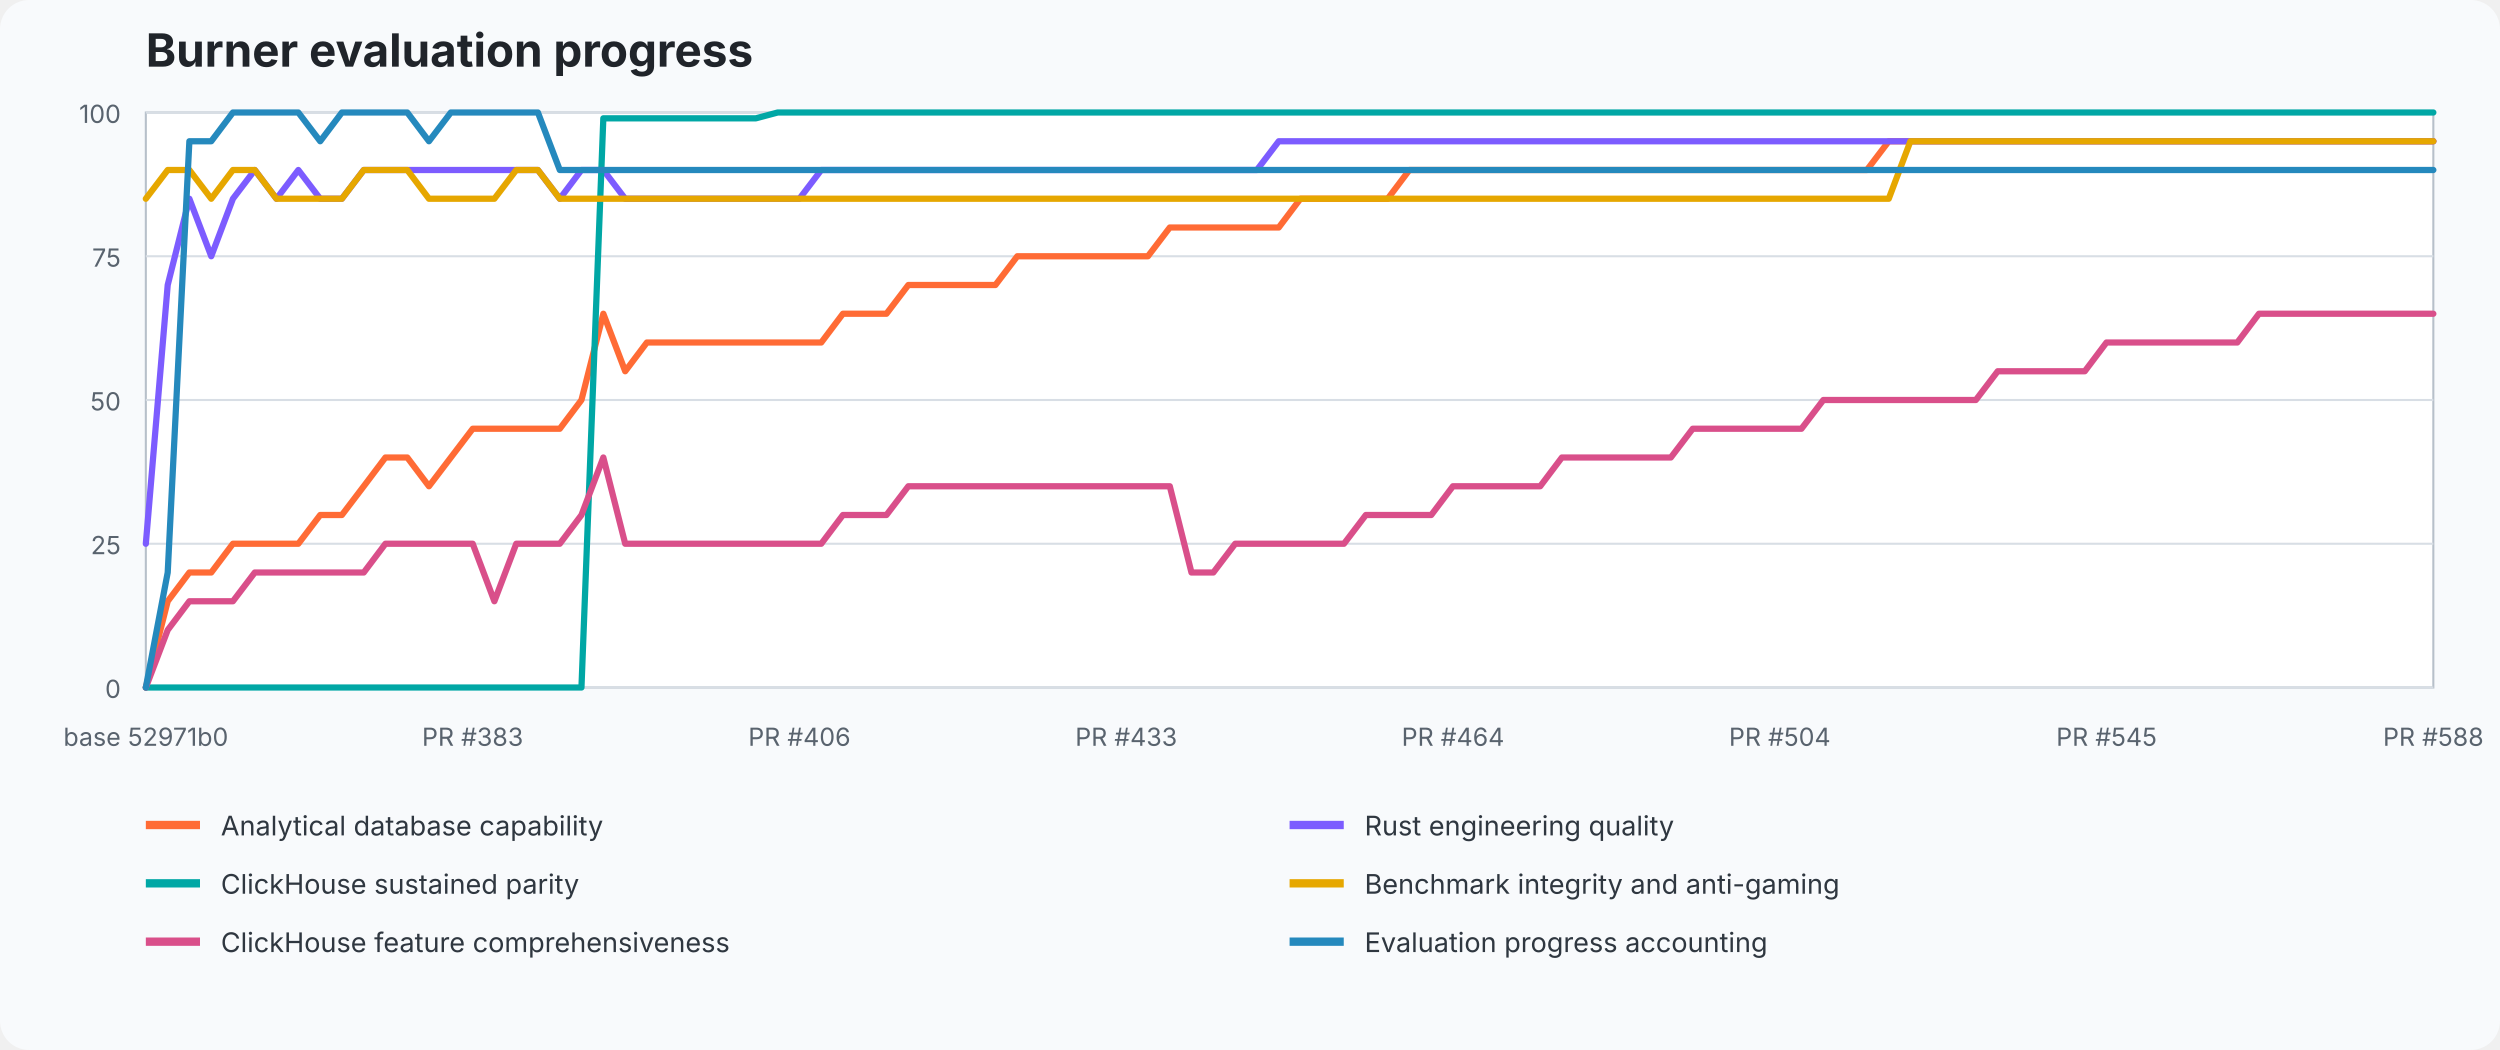
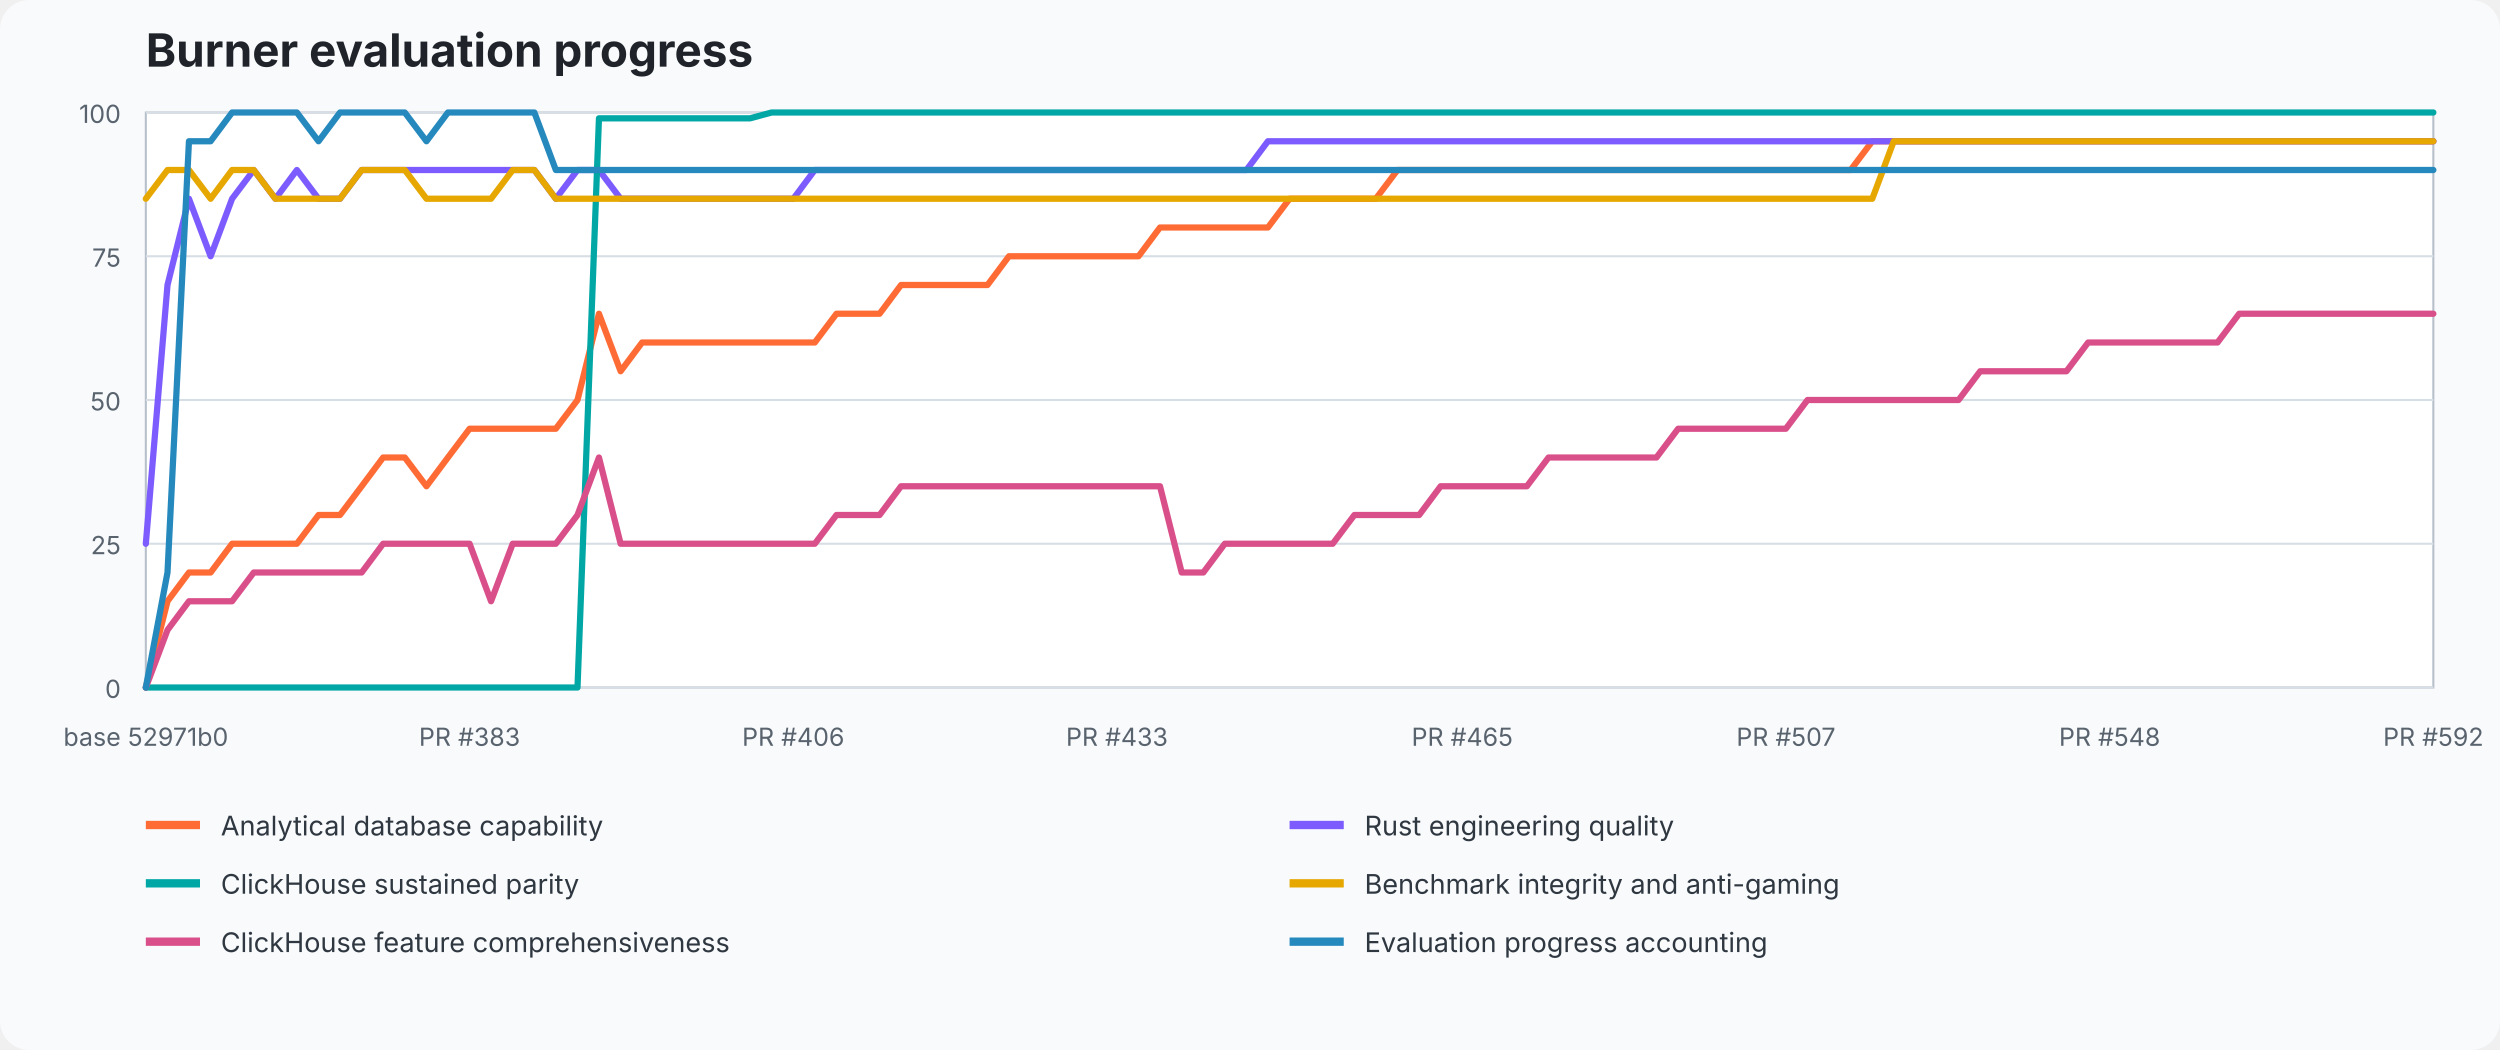
<svg xmlns="http://www.w3.org/2000/svg" width="1200" height="504" viewBox="0 0 1200 504" role="img" aria-labelledby="title desc">
  <style>text{font-family:ui-sans-serif,system-ui,-apple-system,BlinkMacSystemFont,"Segoe UI",sans-serif}.title{font-size:22px;font-weight:700;fill:#20242a}.axis{font-size:12px;fill:#59636e}.legend{font-size:13px;fill:#2f3740}.grid{stroke:#d8dee5;stroke-width:1}.plot{fill:#fff;stroke:#b7c0ca}</style>
  <rect width="100%" height="100%" fill="#f8fafc" rx="14" />
  <text x="70" y="32" class="title">Burner evaluation progress</text>
  <rect x="70" y="54" width="1098" height="276" class="plot" />
  <line x1="70" y1="330" x2="1168" y2="330" class="grid" />
  <text x="58" y="335" text-anchor="end" class="axis">0</text>
  <line x1="70" y1="261" x2="1168" y2="261" class="grid" />
  <text x="58" y="266" text-anchor="end" class="axis">25</text>
  <line x1="70" y1="192" x2="1168" y2="192" class="grid" />
  <text x="58" y="197" text-anchor="end" class="axis">50</text>
  <line x1="70" y1="123" x2="1168" y2="123" class="grid" />
  <text x="58" y="128" text-anchor="end" class="axis">75</text>
  <line x1="70" y1="54" x2="1168" y2="54" class="grid" />
  <text x="58" y="59" text-anchor="end" class="axis">100</text>
-   <polyline points="70.0,330.0 80.5,288.6 90.9,274.8 101.4,274.8 111.8,261.0 122.3,261.0 132.7,261.0 143.2,261.0 153.7,247.2 164.1,247.2 174.6,233.4 185.0,219.6 195.5,219.6 205.9,233.4 216.4,219.6 226.9,205.8 237.3,205.8 247.8,205.8 258.2,205.8 268.7,205.8 279.1,192.0 289.6,150.6 300.1,178.2 310.5,164.4 321.0,164.4 331.4,164.4 341.9,164.4 352.3,164.4 362.8,164.4 373.3,164.4 383.7,164.4 394.2,164.4 404.6,150.6 415.1,150.6 425.5,150.6 436.0,136.8 446.5,136.8 456.9,136.8 467.4,136.8 477.8,136.8 488.3,123.0 498.7,123.0 509.2,123.0 519.7,123.0 530.1,123.0 540.6,123.0 551.0,123.0 561.5,109.2 571.9,109.2 582.4,109.2 592.9,109.2 603.3,109.2 613.8,109.2 624.2,95.4 634.7,95.4 645.1,95.4 655.6,95.4 666.1,95.4 676.5,81.6 687.0,81.6 697.4,81.6 707.9,81.6 718.3,81.6 728.8,81.6 739.3,81.6 749.7,81.6 760.2,81.6 770.6,81.6 781.1,81.6 791.5,81.6 802.0,81.6 812.5,81.6 822.9,81.6 833.4,81.6 843.8,81.6 854.3,81.6 864.7,81.6 875.2,81.6 885.7,81.6 896.1,81.6 906.6,67.8 917.0,67.8 927.5,67.8 937.9,67.8 948.4,67.8 958.9,67.8 969.3,67.8 979.8,67.8 990.2,67.8 1000.7,67.8 1011.1,67.8 1021.6,67.8 1032.1,67.8 1042.5,67.8 1053.0,67.8 1063.4,67.8 1073.9,67.8 1084.3,67.8 1094.8,67.8 1105.3,67.8 1115.7,67.8 1126.2,67.8 1136.6,67.8 1147.1,67.8 1157.5,67.8 1168.0,67.8" fill="none" stroke="#ff6b35" stroke-width="3" stroke-linejoin="round" stroke-linecap="round" />
-   <polyline points="70.0,261.0 80.5,136.8 90.9,95.4 101.4,123.0 111.8,95.4 122.3,81.6 132.7,95.4 143.2,81.6 153.7,95.4 164.1,95.4 174.6,81.6 185.0,81.6 195.5,81.6 205.9,81.6 216.4,81.6 226.9,81.6 237.3,81.6 247.8,81.6 258.2,81.6 268.7,95.4 279.1,81.6 289.6,81.6 300.1,95.4 310.5,95.4 321.0,95.4 331.4,95.4 341.9,95.4 352.3,95.4 362.8,95.4 373.3,95.4 383.7,95.4 394.2,81.6 404.6,81.6 415.1,81.6 425.5,81.6 436.0,81.6 446.5,81.6 456.9,81.6 467.4,81.6 477.8,81.6 488.3,81.6 498.7,81.6 509.2,81.6 519.7,81.6 530.1,81.6 540.6,81.6 551.0,81.6 561.5,81.6 571.9,81.6 582.4,81.6 592.9,81.6 603.3,81.6 613.8,67.8 624.2,67.8 634.7,67.8 645.1,67.8 655.6,67.8 666.1,67.8 676.5,67.8 687.0,67.8 697.4,67.8 707.9,67.8 718.3,67.8 728.8,67.8 739.3,67.8 749.7,67.8 760.2,67.8 770.6,67.8 781.1,67.8 791.5,67.8 802.0,67.8 812.5,67.8 822.9,67.8 833.4,67.8 843.8,67.8 854.3,67.8 864.7,67.8 875.2,67.8 885.7,67.8 896.1,67.8 906.6,67.8 917.0,67.8 927.5,67.8 937.9,67.8 948.4,67.8 958.9,67.8 969.3,67.8 979.8,67.8 990.2,67.8 1000.7,67.8 1011.1,67.8 1021.6,67.8 1032.1,67.8 1042.5,67.8 1053.0,67.8 1063.4,67.8 1073.9,67.8 1084.3,67.8 1094.8,67.8 1105.3,67.8 1115.7,67.8 1126.2,67.8 1136.6,67.8 1147.1,67.8 1157.5,67.8 1168.0,67.8" fill="none" stroke="#7c5cff" stroke-width="3" stroke-linejoin="round" stroke-linecap="round" />
-   <polyline points="70.0,330.0 80.5,330.0 90.9,330.0 101.4,330.0 111.8,330.0 122.3,330.0 132.7,330.0 143.2,330.0 153.7,330.0 164.1,330.0 174.6,330.0 185.0,330.0 195.5,330.0 205.9,330.0 216.4,330.0 226.9,330.0 237.3,330.0 247.8,330.0 258.2,330.0 268.7,330.0 279.1,330.0 289.6,56.8 300.1,56.8 310.5,56.8 321.0,56.8 331.4,56.8 341.9,56.8 352.3,56.8 362.8,56.8 373.3,54.0 383.7,54.0 394.2,54.0 404.6,54.0 415.1,54.0 425.5,54.0 436.0,54.0 446.5,54.0 456.9,54.0 467.4,54.0 477.8,54.0 488.3,54.0 498.7,54.0 509.2,54.0 519.7,54.0 530.1,54.0 540.6,54.0 551.0,54.0 561.5,54.0 571.9,54.0 582.4,54.0 592.9,54.0 603.3,54.0 613.8,54.0 624.2,54.0 634.7,54.0 645.1,54.0 655.6,54.0 666.1,54.0 676.5,54.0 687.0,54.0 697.4,54.0 707.9,54.0 718.3,54.0 728.8,54.0 739.3,54.0 749.7,54.0 760.2,54.0 770.6,54.0 781.1,54.0 791.5,54.0 802.0,54.0 812.5,54.0 822.9,54.0 833.4,54.0 843.8,54.0 854.3,54.0 864.7,54.0 875.2,54.0 885.7,54.0 896.1,54.0 906.6,54.0 917.0,54.0 927.5,54.0 937.9,54.0 948.4,54.0 958.9,54.0 969.3,54.0 979.8,54.0 990.2,54.0 1000.7,54.0 1011.1,54.0 1021.6,54.0 1032.1,54.0 1042.5,54.0 1053.0,54.0 1063.4,54.0 1073.9,54.0 1084.3,54.0 1094.8,54.0 1105.3,54.0 1115.7,54.0 1126.2,54.0 1136.6,54.0 1147.1,54.0 1157.5,54.0 1168.0,54.0" fill="none" stroke="#00a7a5" stroke-width="3" stroke-linejoin="round" stroke-linecap="round" />
-   <polyline points="70.0,95.4 80.5,81.6 90.9,81.6 101.4,95.4 111.8,81.6 122.3,81.6 132.7,95.4 143.2,95.4 153.7,95.4 164.1,95.4 174.6,81.6 185.0,81.6 195.5,81.6 205.9,95.4 216.4,95.4 226.9,95.4 237.3,95.4 247.8,81.6 258.2,81.6 268.7,95.4 279.1,95.4 289.6,95.4 300.1,95.4 310.5,95.4 321.0,95.4 331.4,95.4 341.9,95.4 352.3,95.4 362.8,95.4 373.3,95.4 383.7,95.4 394.2,95.4 404.6,95.4 415.1,95.4 425.5,95.4 436.0,95.4 446.5,95.4 456.9,95.4 467.4,95.4 477.8,95.4 488.3,95.4 498.7,95.4 509.2,95.4 519.7,95.4 530.1,95.4 540.6,95.4 551.0,95.4 561.5,95.4 571.9,95.4 582.4,95.4 592.9,95.4 603.3,95.4 613.8,95.4 624.2,95.4 634.7,95.4 645.1,95.4 655.6,95.4 666.1,95.4 676.5,95.4 687.0,95.4 697.4,95.4 707.9,95.4 718.3,95.4 728.8,95.4 739.3,95.4 749.7,95.4 760.2,95.4 770.6,95.4 781.1,95.4 791.5,95.4 802.0,95.4 812.5,95.4 822.9,95.4 833.4,95.4 843.8,95.4 854.3,95.4 864.7,95.4 875.2,95.4 885.7,95.4 896.1,95.4 906.6,95.4 917.0,67.8 927.5,67.8 937.9,67.8 948.4,67.8 958.9,67.8 969.3,67.8 979.8,67.8 990.2,67.8 1000.7,67.8 1011.1,67.8 1021.6,67.8 1032.1,67.8 1042.5,67.8 1053.0,67.8 1063.4,67.8 1073.9,67.8 1084.3,67.8 1094.8,67.8 1105.3,67.8 1115.7,67.8 1126.2,67.8 1136.6,67.8 1147.1,67.8 1157.5,67.8 1168.0,67.8" fill="none" stroke="#e6a700" stroke-width="3" stroke-linejoin="round" stroke-linecap="round" />
-   <polyline points="70.0,330.0 80.5,302.4 90.9,288.6 101.4,288.6 111.8,288.6 122.3,274.8 132.7,274.8 143.2,274.8 153.7,274.8 164.1,274.8 174.6,274.8 185.0,261.0 195.5,261.0 205.9,261.0 216.4,261.0 226.9,261.0 237.3,288.6 247.8,261.0 258.2,261.0 268.7,261.0 279.1,247.2 289.6,219.6 300.1,261.0 310.5,261.0 321.0,261.0 331.4,261.0 341.9,261.0 352.3,261.0 362.8,261.0 373.3,261.0 383.7,261.0 394.2,261.0 404.6,247.2 415.1,247.2 425.5,247.2 436.0,233.4 446.5,233.4 456.9,233.4 467.4,233.4 477.8,233.4 488.3,233.4 498.7,233.4 509.2,233.4 519.7,233.4 530.1,233.4 540.6,233.4 551.0,233.4 561.5,233.4 571.9,274.8 582.4,274.8 592.9,261.0 603.3,261.0 613.8,261.0 624.2,261.0 634.7,261.0 645.1,261.0 655.6,247.2 666.1,247.2 676.5,247.2 687.0,247.2 697.4,233.4 707.9,233.4 718.3,233.4 728.8,233.4 739.3,233.4 749.7,219.6 760.2,219.6 770.6,219.6 781.1,219.6 791.5,219.6 802.0,219.6 812.5,205.8 822.9,205.8 833.4,205.8 843.8,205.8 854.3,205.8 864.7,205.8 875.2,192.0 885.7,192.0 896.1,192.0 906.6,192.0 917.0,192.0 927.5,192.0 937.9,192.0 948.4,192.0 958.9,178.2 969.3,178.2 979.8,178.2 990.2,178.2 1000.7,178.2 1011.1,164.4 1021.6,164.4 1032.1,164.4 1042.5,164.4 1053.0,164.4 1063.4,164.4 1073.9,164.4 1084.3,150.6 1094.8,150.6 1105.3,150.6 1115.7,150.6 1126.2,150.6 1136.6,150.6 1147.1,150.6 1157.5,150.6 1168.0,150.6" fill="none" stroke="#d94f8a" stroke-width="3" stroke-linejoin="round" stroke-linecap="round" />
-   <polyline points="70.0,330.0 80.5,274.8 90.9,67.8 101.4,67.8 111.8,54.0 122.3,54.0 132.7,54.0 143.2,54.0 153.7,67.8 164.1,54.0 174.6,54.0 185.0,54.0 195.5,54.0 205.9,67.8 216.4,54.0 226.9,54.0 237.3,54.0 247.8,54.0 258.2,54.0 268.7,81.6 279.1,81.6 289.6,81.6 300.1,81.6 310.5,81.6 321.0,81.6 331.4,81.6 341.9,81.6 352.3,81.6 362.8,81.6 373.3,81.6 383.7,81.6 394.2,81.6 404.6,81.6 415.1,81.6 425.5,81.6 436.0,81.6 446.5,81.6 456.9,81.6 467.4,81.6 477.8,81.6 488.3,81.6 498.7,81.6 509.2,81.6 519.7,81.6 530.1,81.6 540.6,81.6 551.0,81.6 561.5,81.6 571.9,81.6 582.4,81.6 592.9,81.6 603.3,81.6 613.8,81.6 624.2,81.6 634.7,81.6 645.1,81.6 655.6,81.6 666.1,81.6 676.5,81.6 687.0,81.6 697.4,81.6 707.9,81.6 718.3,81.6 728.8,81.6 739.3,81.6 749.7,81.6 760.2,81.6 770.6,81.6 781.1,81.6 791.5,81.6 802.0,81.6 812.5,81.6 822.9,81.6 833.4,81.6 843.8,81.6 854.3,81.6 864.7,81.6 875.2,81.6 885.7,81.6 896.1,81.6 906.6,81.6 917.0,81.6 927.5,81.6 937.9,81.6 948.4,81.6 958.9,81.6 969.3,81.6 979.8,81.6 990.2,81.6 1000.7,81.6 1011.1,81.6 1021.6,81.6 1032.1,81.6 1042.5,81.6 1053.0,81.6 1063.4,81.6 1073.9,81.6 1084.3,81.6 1094.8,81.6 1105.3,81.6 1115.7,81.6 1126.2,81.6 1136.6,81.6 1147.1,81.6 1157.5,81.6 1168.0,81.6" fill="none" stroke="#2589bd" stroke-width="3" stroke-linejoin="round" stroke-linecap="round" />
+   <polyline points="70.0,330.0 80.4,288.6 90.7,274.8 101.1,274.8 111.4,261.0 121.8,261.0 132.2,261.0 142.5,261.0 152.9,247.2 163.2,247.2 173.6,233.4 183.9,219.6 194.3,219.6 204.7,233.4 215.0,219.6 225.4,205.8 235.7,205.8 246.1,205.8 256.5,205.8 266.8,205.8 277.2,192.0 287.5,150.6 297.9,178.2 308.2,164.4 318.6,164.4 329.0,164.4 339.3,164.4 349.7,164.4 360.0,164.4 370.4,164.4 380.8,164.4 391.1,164.4 401.5,150.6 411.8,150.6 422.2,150.6 432.5,136.8 442.9,136.8 453.3,136.8 463.6,136.8 474.0,136.8 484.3,123.0 494.7,123.0 505.1,123.0 515.4,123.0 525.8,123.0 536.1,123.0 546.5,123.0 556.8,109.2 567.2,109.2 577.6,109.2 587.9,109.2 598.3,109.2 608.6,109.2 619.0,95.4 629.4,95.4 639.7,95.4 650.1,95.4 660.4,95.4 670.8,81.6 681.2,81.6 691.5,81.6 701.9,81.6 712.2,81.6 722.6,81.6 732.9,81.6 743.3,81.6 753.7,81.6 764.0,81.6 774.4,81.6 784.7,81.6 795.1,81.6 805.5,81.6 815.8,81.6 826.2,81.6 836.5,81.6 846.9,81.6 857.2,81.6 867.6,81.6 878.0,81.6 888.3,81.6 898.7,67.8 909.0,67.8 919.4,67.8 929.8,67.8 940.1,67.8 950.5,67.8 960.8,67.8 971.2,67.8 981.5,67.8 991.9,67.8 1002.3,67.8 1012.6,67.8 1023.0,67.8 1033.3,67.8 1043.7,67.8 1054.1,67.8 1064.4,67.8 1074.8,67.8 1085.1,67.8 1095.5,67.8 1105.8,67.8 1116.2,67.8 1126.6,67.8 1136.9,67.8 1147.3,67.8 1157.6,67.8 1168.0,67.8" fill="none" stroke="#ff6b35" stroke-width="3" stroke-linejoin="round" stroke-linecap="round" />
+   <polyline points="70.0,261.0 80.4,136.8 90.7,95.4 101.1,123.0 111.4,95.4 121.8,81.6 132.2,95.4 142.5,81.6 152.9,95.4 163.2,95.4 173.6,81.6 183.9,81.6 194.3,81.6 204.7,81.6 215.0,81.6 225.4,81.6 235.7,81.6 246.1,81.6 256.5,81.6 266.8,95.4 277.2,81.6 287.5,81.6 297.9,95.4 308.2,95.4 318.6,95.4 329.0,95.4 339.3,95.4 349.7,95.4 360.0,95.4 370.4,95.4 380.8,95.4 391.1,81.6 401.5,81.6 411.8,81.6 422.2,81.6 432.5,81.6 442.9,81.6 453.3,81.6 463.6,81.6 474.0,81.6 484.3,81.6 494.7,81.6 505.1,81.6 515.4,81.6 525.8,81.6 536.1,81.6 546.5,81.6 556.8,81.6 567.2,81.6 577.6,81.6 587.9,81.6 598.3,81.6 608.6,67.8 619.0,67.8 629.4,67.8 639.7,67.8 650.1,67.8 660.4,67.8 670.8,67.8 681.2,67.8 691.5,67.8 701.9,67.8 712.2,67.8 722.6,67.8 732.9,67.8 743.3,67.8 753.7,67.8 764.0,67.8 774.4,67.8 784.7,67.8 795.1,67.8 805.5,67.8 815.8,67.8 826.2,67.8 836.5,67.8 846.9,67.8 857.2,67.8 867.6,67.8 878.0,67.8 888.3,67.8 898.7,67.8 909.0,67.8 919.4,67.8 929.8,67.8 940.1,67.8 950.5,67.8 960.8,67.8 971.2,67.8 981.5,67.8 991.9,67.8 1002.3,67.8 1012.6,67.8 1023.0,67.8 1033.3,67.8 1043.7,67.8 1054.1,67.8 1064.4,67.8 1074.8,67.8 1085.1,67.8 1095.5,67.8 1105.8,67.8 1116.2,67.8 1126.6,67.8 1136.9,67.8 1147.3,67.8 1157.6,67.8 1168.0,67.8" fill="none" stroke="#7c5cff" stroke-width="3" stroke-linejoin="round" stroke-linecap="round" />
+   <polyline points="70.0,330.0 80.4,330.0 90.7,330.0 101.1,330.0 111.4,330.0 121.8,330.0 132.2,330.0 142.5,330.0 152.9,330.0 163.2,330.0 173.6,330.0 183.9,330.0 194.3,330.0 204.7,330.0 215.0,330.0 225.4,330.0 235.7,330.0 246.1,330.0 256.5,330.0 266.8,330.0 277.2,330.0 287.5,56.8 297.9,56.8 308.2,56.8 318.6,56.8 329.0,56.8 339.3,56.8 349.7,56.8 360.0,56.8 370.4,54.0 380.8,54.0 391.1,54.0 401.5,54.0 411.8,54.0 422.2,54.0 432.5,54.0 442.9,54.0 453.3,54.0 463.6,54.0 474.0,54.0 484.3,54.0 494.7,54.0 505.1,54.0 515.4,54.0 525.8,54.0 536.1,54.0 546.5,54.0 556.8,54.0 567.2,54.0 577.6,54.0 587.9,54.0 598.3,54.0 608.6,54.0 619.0,54.0 629.4,54.0 639.7,54.0 650.1,54.0 660.4,54.0 670.8,54.0 681.2,54.0 691.5,54.0 701.9,54.0 712.2,54.0 722.6,54.0 732.9,54.0 743.3,54.0 753.7,54.0 764.0,54.0 774.4,54.0 784.7,54.0 795.1,54.0 805.5,54.0 815.8,54.0 826.2,54.0 836.5,54.0 846.9,54.0 857.2,54.0 867.6,54.0 878.0,54.0 888.3,54.0 898.7,54.0 909.0,54.0 919.4,54.0 929.8,54.0 940.1,54.0 950.5,54.0 960.8,54.0 971.2,54.0 981.5,54.0 991.9,54.0 1002.3,54.0 1012.6,54.0 1023.0,54.0 1033.3,54.0 1043.7,54.0 1054.1,54.0 1064.4,54.0 1074.8,54.0 1085.1,54.0 1095.5,54.0 1105.8,54.0 1116.2,54.0 1126.6,54.0 1136.9,54.0 1147.3,54.0 1157.6,54.0 1168.0,54.0" fill="none" stroke="#00a7a5" stroke-width="3" stroke-linejoin="round" stroke-linecap="round" />
+   <polyline points="70.0,95.4 80.4,81.6 90.7,81.6 101.1,95.4 111.4,81.6 121.8,81.6 132.2,95.4 142.5,95.4 152.9,95.4 163.2,95.4 173.6,81.6 183.9,81.6 194.3,81.6 204.7,95.4 215.0,95.4 225.4,95.4 235.7,95.4 246.1,81.6 256.5,81.6 266.8,95.4 277.2,95.4 287.5,95.4 297.9,95.4 308.2,95.4 318.6,95.4 329.0,95.4 339.3,95.4 349.7,95.4 360.0,95.4 370.4,95.4 380.8,95.4 391.1,95.4 401.5,95.4 411.8,95.4 422.2,95.4 432.5,95.4 442.9,95.4 453.3,95.4 463.6,95.4 474.0,95.4 484.3,95.4 494.7,95.4 505.1,95.4 515.4,95.4 525.8,95.4 536.1,95.4 546.5,95.4 556.8,95.4 567.2,95.4 577.6,95.4 587.9,95.4 598.3,95.4 608.6,95.4 619.0,95.4 629.4,95.4 639.7,95.4 650.1,95.4 660.4,95.4 670.8,95.4 681.2,95.4 691.5,95.4 701.9,95.4 712.2,95.4 722.6,95.4 732.9,95.4 743.3,95.4 753.7,95.4 764.0,95.4 774.4,95.4 784.7,95.4 795.1,95.4 805.5,95.4 815.8,95.4 826.2,95.4 836.5,95.4 846.9,95.4 857.2,95.4 867.6,95.4 878.0,95.4 888.3,95.4 898.7,95.4 909.0,67.8 919.4,67.8 929.8,67.8 940.1,67.8 950.5,67.8 960.8,67.8 971.2,67.8 981.5,67.8 991.9,67.8 1002.3,67.8 1012.6,67.8 1023.0,67.8 1033.3,67.8 1043.7,67.8 1054.1,67.8 1064.4,67.8 1074.8,67.8 1085.1,67.8 1095.5,67.8 1105.8,67.8 1116.2,67.8 1126.6,67.8 1136.9,67.8 1147.3,67.8 1157.6,67.8 1168.0,67.8" fill="none" stroke="#e6a700" stroke-width="3" stroke-linejoin="round" stroke-linecap="round" />
+   <polyline points="70.0,330.0 80.4,302.4 90.7,288.6 101.1,288.6 111.4,288.6 121.8,274.8 132.2,274.8 142.5,274.8 152.9,274.8 163.2,274.8 173.6,274.8 183.9,261.0 194.3,261.0 204.7,261.0 215.0,261.0 225.4,261.0 235.7,288.6 246.1,261.0 256.5,261.0 266.8,261.0 277.2,247.2 287.5,219.6 297.9,261.0 308.2,261.0 318.6,261.0 329.0,261.0 339.3,261.0 349.7,261.0 360.0,261.0 370.4,261.0 380.8,261.0 391.1,261.0 401.5,247.2 411.8,247.2 422.2,247.2 432.5,233.4 442.9,233.4 453.3,233.4 463.6,233.4 474.0,233.4 484.3,233.4 494.7,233.4 505.1,233.4 515.4,233.4 525.8,233.4 536.1,233.4 546.5,233.4 556.8,233.4 567.2,274.8 577.6,274.8 587.9,261.0 598.3,261.0 608.6,261.0 619.0,261.0 629.4,261.0 639.7,261.0 650.1,247.2 660.4,247.2 670.8,247.2 681.2,247.2 691.5,233.4 701.9,233.4 712.2,233.4 722.6,233.4 732.9,233.4 743.3,219.6 753.7,219.6 764.0,219.6 774.4,219.6 784.7,219.6 795.1,219.6 805.5,205.8 815.8,205.8 826.2,205.8 836.5,205.8 846.9,205.8 857.2,205.8 867.6,192.0 878.0,192.0 888.3,192.0 898.7,192.0 909.0,192.0 919.4,192.0 929.8,192.0 940.1,192.0 950.5,178.2 960.8,178.2 971.2,178.2 981.5,178.2 991.9,178.2 1002.3,164.4 1012.6,164.4 1023.0,164.4 1033.3,164.4 1043.7,164.4 1054.1,164.4 1064.4,164.4 1074.8,150.6 1085.1,150.6 1095.5,150.6 1105.8,150.6 1116.2,150.6 1126.6,150.6 1136.9,150.6 1147.3,150.6 1157.6,150.6 1168.0,150.6" fill="none" stroke="#d94f8a" stroke-width="3" stroke-linejoin="round" stroke-linecap="round" />
+   <polyline points="70.0,330.0 80.4,274.8 90.7,67.8 101.1,67.8 111.4,54.0 121.8,54.0 132.2,54.0 142.5,54.0 152.9,67.8 163.2,54.0 173.6,54.0 183.9,54.0 194.3,54.0 204.7,67.8 215.0,54.0 225.4,54.0 235.7,54.0 246.1,54.0 256.5,54.0 266.8,81.6 277.2,81.6 287.5,81.6 297.9,81.6 308.2,81.6 318.6,81.6 329.0,81.6 339.3,81.6 349.7,81.6 360.0,81.6 370.4,81.6 380.8,81.6 391.1,81.6 401.5,81.6 411.8,81.6 422.2,81.6 432.5,81.6 442.9,81.6 453.3,81.6 463.6,81.6 474.0,81.6 484.3,81.6 494.7,81.6 505.1,81.6 515.4,81.6 525.8,81.6 536.1,81.6 546.5,81.6 556.8,81.6 567.2,81.6 577.6,81.6 587.9,81.6 598.3,81.6 608.6,81.6 619.0,81.6 629.4,81.6 639.7,81.6 650.1,81.6 660.4,81.6 670.8,81.6 681.2,81.6 691.5,81.6 701.9,81.6 712.2,81.6 722.6,81.6 732.9,81.6 743.3,81.6 753.7,81.6 764.0,81.6 774.4,81.6 784.7,81.6 795.1,81.6 805.5,81.6 815.8,81.6 826.2,81.6 836.5,81.6 846.9,81.6 857.2,81.6 867.6,81.6 878.0,81.6 888.3,81.6 898.7,81.6 909.0,81.6 919.4,81.6 929.8,81.6 940.1,81.6 950.5,81.6 960.8,81.6 971.2,81.6 981.5,81.6 991.9,81.6 1002.3,81.6 1012.6,81.6 1023.0,81.6 1033.3,81.6 1043.7,81.6 1054.1,81.6 1064.4,81.6 1074.8,81.6 1085.1,81.6 1095.5,81.6 1105.8,81.6 1116.2,81.6 1126.6,81.6 1136.9,81.6 1147.3,81.6 1157.6,81.6 1168.0,81.6" fill="none" stroke="#2589bd" stroke-width="3" stroke-linejoin="round" stroke-linecap="round" />
  <text x="70" y="358" text-anchor="middle" class="axis">base 52971b0</text>
-   <text x="226.857" y="358" text-anchor="middle" class="axis">PR #383</text>
-   <text x="383.714" y="358" text-anchor="middle" class="axis">PR #406</text>
-   <text x="540.571" y="358" text-anchor="middle" class="axis">PR #433</text>
-   <text x="697.429" y="358" text-anchor="middle" class="axis">PR #464</text>
-   <text x="854.286" y="358" text-anchor="middle" class="axis">PR #504</text>
-   <text x="1011.143" y="358" text-anchor="middle" class="axis">PR #545</text>
-   <text x="1168" y="358" text-anchor="middle" class="axis">PR #588</text>
+   <text x="225.377" y="358" text-anchor="middle" class="axis">PR #383</text>
+   <text x="380.755" y="358" text-anchor="middle" class="axis">PR #406</text>
+   <text x="536.132" y="358" text-anchor="middle" class="axis">PR #433</text>
+   <text x="701.868" y="358" text-anchor="middle" class="axis">PR #465</text>
+   <text x="857.245" y="358" text-anchor="middle" class="axis">PR #507</text>
+   <text x="1012.623" y="358" text-anchor="middle" class="axis">PR #548</text>
+   <text x="1168" y="358" text-anchor="middle" class="axis">PR #592</text>
  <line x1="70" y1="396" x2="96" y2="396" stroke="#ff6b35" stroke-width="4" />
  <text x="106" y="401" class="legend">Analytical database capability</text>
  <line x1="619" y1="396" x2="645" y2="396" stroke="#7c5cff" stroke-width="4" />
  <text x="655" y="401" class="legend">Rust engineering quality</text>
  <line x1="70" y1="424" x2="96" y2="424" stroke="#00a7a5" stroke-width="4" />
  <text x="106" y="429" class="legend">ClickHouse sustained parity</text>
  <line x1="619" y1="424" x2="645" y2="424" stroke="#e6a700" stroke-width="4" />
  <text x="655" y="429" class="legend">Benchmark integrity and anti-gaming</text>
  <line x1="70" y1="452" x2="96" y2="452" stroke="#d94f8a" stroke-width="4" />
  <text x="106" y="457" class="legend">ClickHouse feature comprehensiveness</text>
  <line x1="619" y1="452" x2="645" y2="452" stroke="#2589bd" stroke-width="4" />
  <text x="655" y="457" class="legend">Evaluation progress accounting</text>
</svg>
